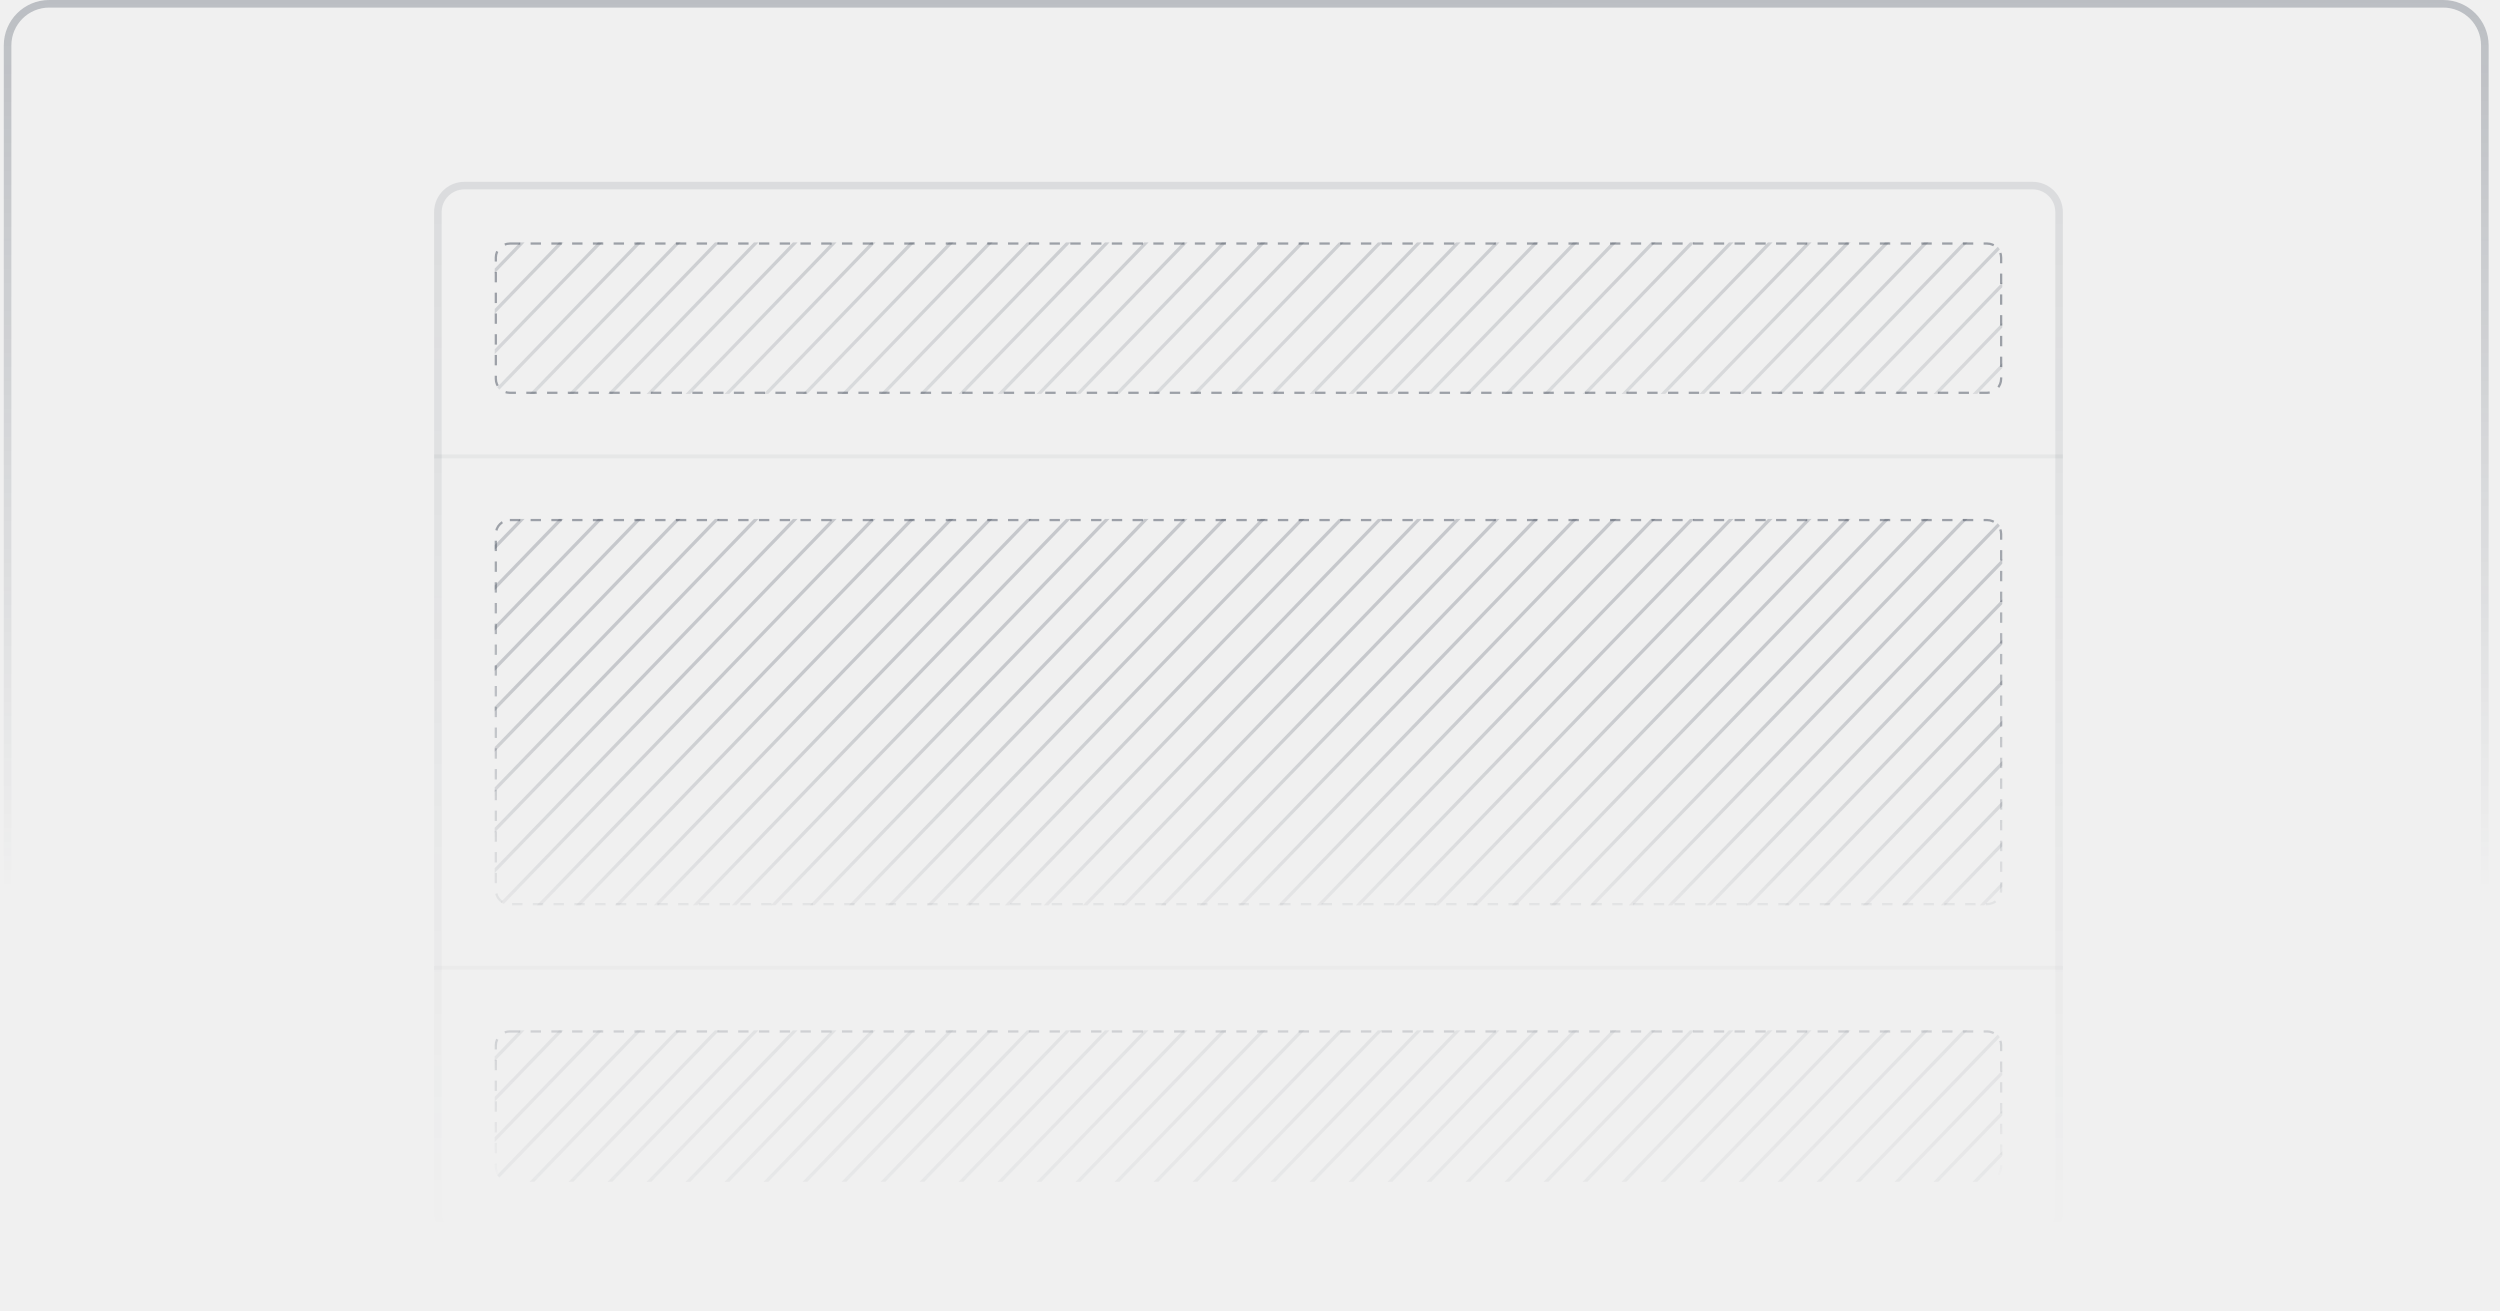
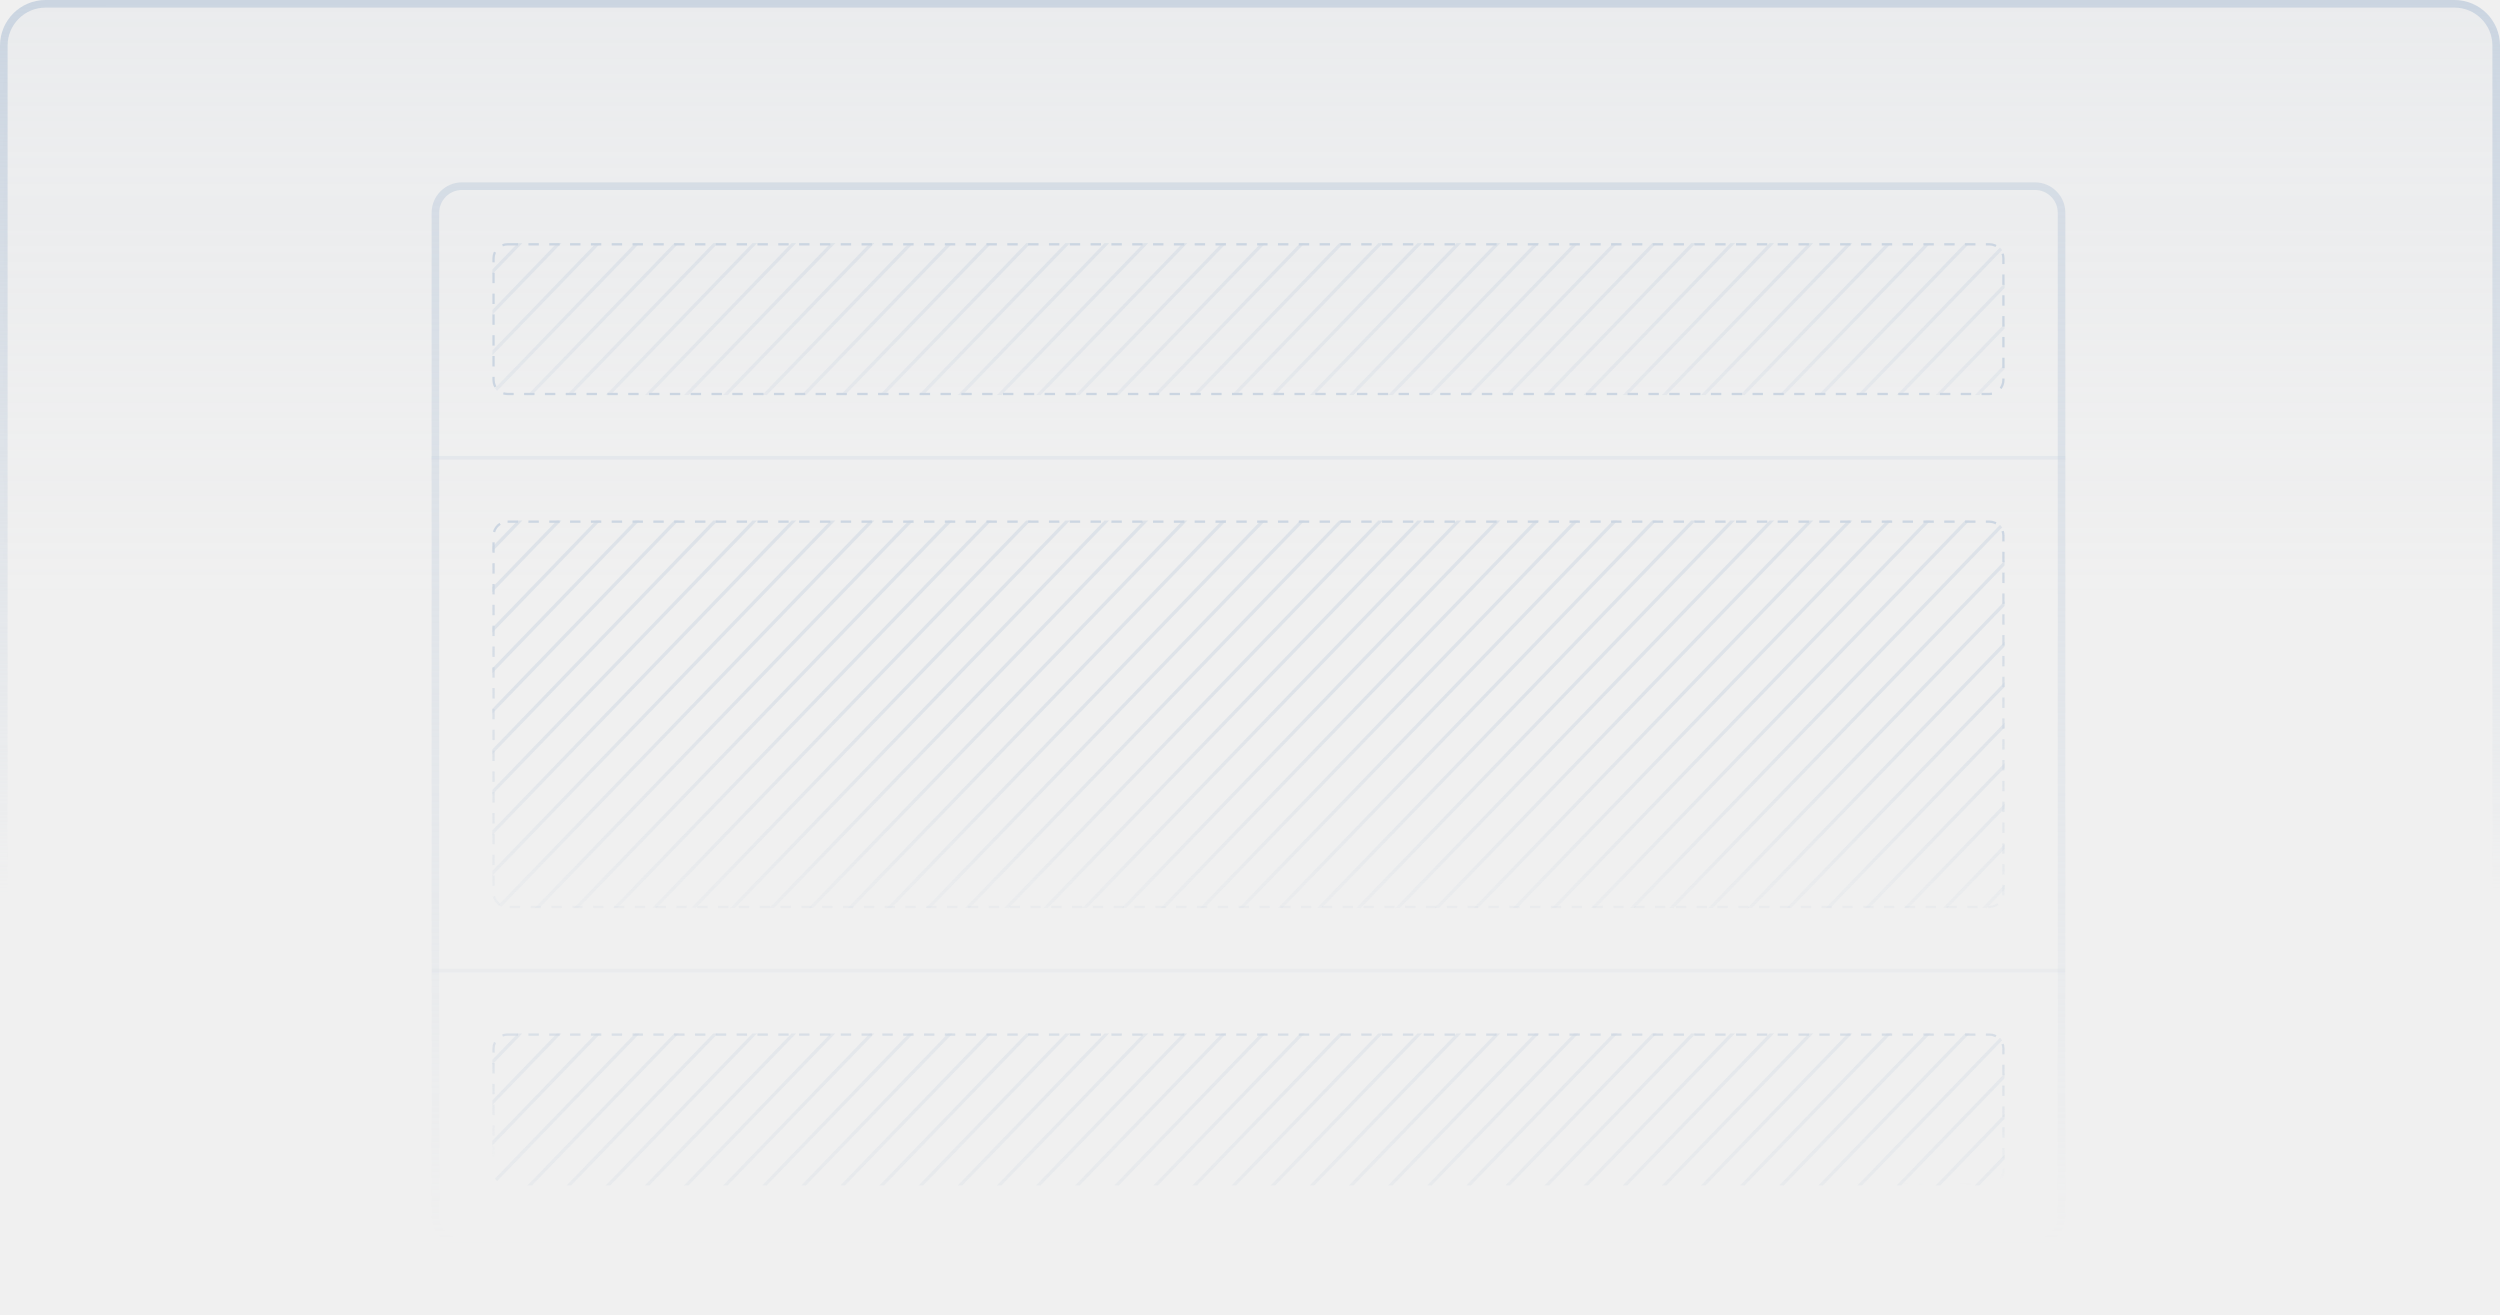
- <svg xmlns="http://www.w3.org/2000/svg" width="330" height="173" viewBox="0 0 330 173" fill="none">
-   <g clip-path="url(#clip0_889_19513)">
-     <rect x="1" y="0.5" width="327" height="172" rx="5.5" stroke="url(#paint0_linear_889_19513)" stroke-opacity="0.25" />
-     <g clip-path="url(#clip1_889_19513)">
-       <g clip-path="url(#clip2_889_19513)">
-         <path d="M-93.847 179.245L87.075 -8.105M-88.611 179.154L92.311 -8.197M-83.375 179.063L97.547 -8.288M-78.139 178.971L102.784 -8.38M-72.903 178.88L108.02 -8.471M-67.667 178.788L113.256 -8.562M-62.431 178.697L118.492 -8.654M-57.195 178.606L123.728 -8.745M-51.959 178.514L128.964 -8.837M-46.722 178.423L134.2 -8.928M-41.486 178.331L139.436 -9.019M-36.25 178.24L144.672 -9.111M-31.014 178.149L149.909 -9.202M-25.778 178.057L155.145 -9.294M-20.542 177.966L160.381 -9.385M-15.306 177.874L165.617 -9.476M-10.07 177.783L170.853 -9.568M-4.833 177.692L176.089 -9.659M0.403 177.6L181.325 -9.751M5.639 177.509L186.561 -9.842M10.875 177.417L191.797 -9.933M16.111 177.326L197.034 -10.025M21.347 177.235L202.27 -10.116M26.583 177.143L207.506 -10.208M31.819 177.052L212.742 -10.299M37.056 176.96L217.978 -10.39M42.292 176.869L223.214 -10.482M47.528 176.778L228.45 -10.573M52.764 176.686L233.686 -10.665M58 176.595L238.923 -10.756M63.236 176.503L244.159 -10.847M68.472 176.412L249.395 -10.939M73.708 176.321L254.631 -11.03M78.944 176.229L259.867 -11.122M84.18 176.138L265.103 -11.213M89.417 176.046L270.339 -11.304M94.653 175.955L275.575 -11.396M99.889 175.864L280.811 -11.487M105.125 175.772L286.048 -11.579M110.361 175.681L291.284 -11.67M115.597 175.589L296.52 -11.761M120.833 175.498L301.756 -11.853M126.069 175.407L306.992 -11.944M131.306 175.315L312.228 -12.036M136.542 175.224L317.464 -12.127M141.778 175.133L322.7 -12.218M147.014 175.041L327.936 -12.31M152.25 174.95L333.173 -12.401M157.486 174.858L338.409 -12.492M162.722 174.767L343.645 -12.584M167.958 174.676L348.881 -12.675M173.194 174.584L354.117 -12.767M178.431 174.493L359.353 -12.858M183.667 174.401L364.589 -12.95M188.903 174.31L369.825 -13.041M194.139 174.219L375.062 -13.132M199.375 174.127L380.298 -13.224M204.611 174.036L385.534 -13.315M209.847 173.944L390.77 -13.406M215.083 173.853L396.006 -13.498M220.319 173.762L401.242 -13.589M225.556 173.67L406.478 -13.681M230.792 173.579L411.714 -13.772M236.028 173.487L416.95 -13.864M241.264 173.396L422.187 -13.955M246.5 173.305L427.423 -14.046M251.736 173.213L432.659 -14.138M256.972 173.122L437.895 -14.229" stroke="url(#paint1_linear_889_19513)" stroke-opacity="0.2" stroke-width="0.436" />
+ <svg xmlns="http://www.w3.org/2000/svg" width="329" height="173" viewBox="0 0 329 173" fill="none">
+   <g clip-path="url(#clip0_993_3064)">
+     <rect x="0.5" y="0.5" width="328" height="172" rx="5.5" fill="url(#paint0_linear_993_3064)" fill-opacity="0.15" stroke="url(#paint1_linear_993_3064)" />
+     <g clip-path="url(#clip1_993_3064)">
+       <g clip-path="url(#clip2_993_3064)">
+         <path d="M-94.347 179.245L86.575 -8.105M-89.111 179.154L91.811 -8.197M-83.875 179.063L97.047 -8.288M-78.639 178.971L102.284 -8.38M-73.403 178.88L107.52 -8.471M-68.167 178.788L112.756 -8.562M-62.931 178.697L117.992 -8.654M-57.695 178.606L123.228 -8.745M-52.459 178.514L128.464 -8.837M-47.222 178.423L133.7 -8.928M-41.986 178.331L138.936 -9.019M-36.75 178.24L144.172 -9.111M-31.514 178.149L149.409 -9.202M-26.278 178.057L154.645 -9.294M-21.042 177.966L159.881 -9.385M-15.806 177.874L165.117 -9.476M-10.57 177.783L170.353 -9.568M-5.333 177.692L175.589 -9.659M-0.097 177.6L180.825 -9.751M5.139 177.509L186.061 -9.842M10.375 177.417L191.297 -9.933M15.611 177.326L196.534 -10.025M20.847 177.235L201.77 -10.116M26.083 177.143L207.006 -10.208M31.319 177.052L212.242 -10.299M36.556 176.96L217.478 -10.39M41.792 176.869L222.714 -10.482M47.028 176.778L227.95 -10.573M52.264 176.686L233.186 -10.665M57.5 176.595L238.423 -10.756M62.736 176.503L243.659 -10.847M67.972 176.412L248.895 -10.939M73.208 176.321L254.131 -11.03M78.444 176.229L259.367 -11.122M83.68 176.138L264.603 -11.213M88.917 176.046L269.839 -11.304M94.153 175.955L275.075 -11.396M99.389 175.864L280.311 -11.487M104.625 175.772L285.548 -11.579M109.861 175.681L290.784 -11.67M115.097 175.589L296.02 -11.761M120.333 175.498L301.256 -11.853M125.569 175.407L306.492 -11.944M130.806 175.315L311.728 -12.036M136.042 175.224L316.964 -12.127M141.278 175.133L322.2 -12.218M146.514 175.041L327.436 -12.31M151.75 174.95L332.673 -12.401M156.986 174.858L337.909 -12.492M162.222 174.767L343.145 -12.584M167.458 174.676L348.381 -12.675M172.694 174.584L353.617 -12.767M177.931 174.493L358.853 -12.858M183.167 174.401L364.089 -12.95M188.403 174.31L369.325 -13.041M193.639 174.219L374.562 -13.132M198.875 174.127L379.798 -13.224M204.111 174.036L385.034 -13.315M209.347 173.944L390.27 -13.406M214.583 173.853L395.506 -13.498M219.819 173.762L400.742 -13.589M225.056 173.67L405.978 -13.681M230.292 173.579L411.214 -13.772M235.528 173.487L416.45 -13.864M240.764 173.396L421.687 -13.955M246 173.305L426.923 -14.046M251.236 173.213L432.159 -14.138M256.472 173.122L437.395 -14.229" stroke="url(#paint2_linear_993_3064)" stroke-opacity="0.5" stroke-width="0.436" />
      </g>
-       <rect x="65.45" y="32.15" width="198.7" height="19.7" rx="1.85" stroke="#1E293B" stroke-opacity="0.4" stroke-width="0.3" stroke-dasharray="1.37 1.37" />
-       <rect x="57.3" y="60" width="215" height="0.5" fill="#1E293B" fill-opacity="0.05" />
-       <g clip-path="url(#clip3_889_19513)">
-         <path d="M-93.847 215.745L87.075 28.395M-88.611 215.654L92.311 28.303M-83.375 215.563L97.547 28.212M-78.139 215.471L102.784 28.12M-72.903 215.38L108.02 28.029M-67.667 215.288L113.256 27.938M-62.431 215.197L118.492 27.846M-57.195 215.106L123.728 27.755M-51.959 215.014L128.964 27.663M-46.722 214.923L134.2 27.572M-41.486 214.831L139.436 27.481M-36.25 214.74L144.672 27.389M-31.014 214.649L149.909 27.298M-25.778 214.557L155.145 27.206M-20.542 214.466L160.381 27.115M-15.306 214.374L165.617 27.024M-10.07 214.283L170.853 26.932M-4.833 214.192L176.089 26.841M0.403 214.1L181.325 26.749M5.639 214.009L186.561 26.658M10.875 213.917L191.797 26.567M16.111 213.826L197.034 26.475M21.347 213.735L202.27 26.384M26.583 213.643L207.506 26.292M31.819 213.552L212.742 26.201M37.056 213.46L217.978 26.11M42.292 213.369L223.214 26.018M47.528 213.278L228.45 25.927M52.764 213.186L233.686 25.835M58 213.095L238.923 25.744M63.236 213.003L244.159 25.653M68.472 212.912L249.395 25.561M73.708 212.821L254.631 25.47M78.944 212.729L259.867 25.378M84.18 212.638L265.103 25.287M89.417 212.546L270.339 25.196M94.653 212.455L275.575 25.104M99.889 212.364L280.811 25.013M105.125 212.272L286.048 24.921M110.361 212.181L291.284 24.83M115.597 212.089L296.52 24.739M120.833 211.998L301.756 24.647M126.069 211.907L306.992 24.556M131.306 211.815L312.228 24.465M136.542 211.724L317.464 24.373M141.778 211.633L322.7 24.282M147.014 211.541L327.936 24.19M152.25 211.45L333.173 24.099M157.486 211.358L338.409 24.008M162.722 211.267L343.645 23.916M167.958 211.176L348.881 23.825M173.194 211.084L354.117 23.733M178.431 210.993L359.353 23.642M183.667 210.901L364.589 23.55M188.903 210.81L369.825 23.459M194.139 210.719L375.062 23.368M199.375 210.627L380.298 23.276M204.611 210.536L385.534 23.185M209.847 210.444L390.77 23.093M215.083 210.353L396.006 23.002M220.319 210.262L401.242 22.911M225.556 210.17L406.478 22.819M230.792 210.079L411.714 22.728M236.028 209.987L416.95 22.637M241.264 209.896L422.187 22.545M246.5 209.805L427.423 22.454M251.736 209.713L432.659 22.362M256.972 209.622L437.895 22.271" stroke="url(#paint2_linear_889_19513)" stroke-opacity="0.2" stroke-width="0.436" />
+       <rect x="64.95" y="32.15" width="198.7" height="19.7" rx="1.85" stroke="#CBD5E1" stroke-width="0.3" stroke-dasharray="1.37 1.37" />
+       <rect x="56.8" y="60" width="215" height="0.5" fill="#CBD5E1" fill-opacity="0.32" />
+       <g clip-path="url(#clip3_993_3064)">
+         <path d="M-94.347 215.745L86.575 28.395M-89.111 215.654L91.811 28.303M-83.875 215.563L97.047 28.212M-78.639 215.471L102.284 28.12M-73.403 215.38L107.52 28.029M-68.167 215.288L112.756 27.938M-62.931 215.197L117.992 27.846M-57.695 215.106L123.228 27.755M-52.459 215.014L128.464 27.663M-47.222 214.923L133.7 27.572M-41.986 214.831L138.936 27.481M-36.75 214.74L144.172 27.389M-31.514 214.649L149.409 27.298M-26.278 214.557L154.645 27.206M-21.042 214.466L159.881 27.115M-15.806 214.374L165.117 27.024M-10.57 214.283L170.353 26.932M-5.333 214.192L175.589 26.841M-0.097 214.1L180.825 26.749M5.139 214.009L186.061 26.658M10.375 213.917L191.297 26.567M15.611 213.826L196.534 26.475M20.847 213.735L201.77 26.384M26.083 213.643L207.006 26.292M31.319 213.552L212.242 26.201M36.556 213.46L217.478 26.11M41.792 213.369L222.714 26.018M47.028 213.278L227.95 25.927M52.264 213.186L233.186 25.835M57.5 213.095L238.423 25.744M62.736 213.003L243.659 25.653M67.972 212.912L248.895 25.561M73.208 212.821L254.131 25.47M78.444 212.729L259.367 25.378M83.68 212.638L264.603 25.287M88.917 212.546L269.839 25.196M94.153 212.455L275.075 25.104M99.389 212.364L280.311 25.013M104.625 212.272L285.548 24.921M109.861 212.181L290.784 24.83M115.097 212.089L296.02 24.739M120.333 211.998L301.256 24.647M125.569 211.907L306.492 24.556M130.806 211.815L311.728 24.465M136.042 211.724L316.964 24.373M141.278 211.633L322.2 24.282M146.514 211.541L327.436 24.19M151.75 211.45L332.673 24.099M156.986 211.358L337.909 24.008M162.222 211.267L343.145 23.916M167.458 211.176L348.381 23.825M172.694 211.084L353.617 23.733M177.931 210.993L358.853 23.642M183.167 210.901L364.089 23.55M188.403 210.81L369.325 23.459M193.639 210.719L374.562 23.368M198.875 210.627L379.798 23.276M204.111 210.536L385.034 23.185M209.347 210.444L390.27 23.093M214.583 210.353L395.506 23.002M219.819 210.262L400.742 22.911M225.056 210.17L405.978 22.819M230.292 210.079L411.214 22.728M235.528 209.987L416.45 22.637M240.764 209.896L421.687 22.545M246 209.805L426.923 22.454M251.236 209.713L432.159 22.362M256.472 209.622L437.395 22.271" stroke="url(#paint3_linear_993_3064)" stroke-opacity="0.5" stroke-width="0.436" />
      </g>
-       <rect x="65.45" y="68.65" width="198.7" height="50.7" rx="1.85" stroke="url(#paint3_linear_889_19513)" stroke-opacity="0.4" stroke-width="0.3" stroke-dasharray="1.37 1.37" />
-       <rect opacity="0.5" x="57.3" y="127.5" width="215" height="0.5" fill="#1E293B" fill-opacity="0.05" />
-       <g opacity="0.4">
-         <g clip-path="url(#clip4_889_19513)">
-           <path d="M-93.847 283.245L87.075 95.894M-88.611 283.154L92.311 95.803M-83.375 283.063L97.547 95.712M-78.139 282.971L102.784 95.62M-72.903 282.88L108.02 95.529M-67.667 282.788L113.256 95.438M-62.431 282.697L118.492 95.346M-57.195 282.606L123.728 95.255M-51.959 282.514L128.964 95.163M-46.722 282.423L134.2 95.072M-41.486 282.331L139.436 94.981M-36.25 282.24L144.672 94.889M-31.014 282.149L149.909 94.798M-25.778 282.057L155.145 94.706M-20.542 281.966L160.381 94.615M-15.306 281.874L165.617 94.524M-10.07 281.783L170.853 94.432M-4.833 281.692L176.089 94.341M0.403 281.6L181.325 94.249M5.639 281.509L186.561 94.158M10.875 281.417L191.797 94.067M16.111 281.326L197.034 93.975M21.347 281.235L202.27 93.884M26.583 281.143L207.506 93.792M31.819 281.052L212.742 93.701M37.056 280.96L217.978 93.61M42.292 280.869L223.214 93.518M47.528 280.778L228.45 93.427M52.764 280.686L233.686 93.335M58 280.595L238.923 93.244M63.236 280.503L244.159 93.153M68.472 280.412L249.395 93.061M73.708 280.321L254.631 92.97M78.944 280.229L259.867 92.878M84.18 280.138L265.103 92.787M89.417 280.046L270.339 92.696M94.653 279.955L275.575 92.604M99.889 279.864L280.811 92.513M105.125 279.772L286.048 92.421M110.361 279.681L291.284 92.33M115.597 279.589L296.52 92.239M120.833 279.498L301.756 92.147M126.069 279.407L306.992 92.056M131.306 279.315L312.228 91.965M136.542 279.224L317.464 91.873M141.778 279.133L322.7 91.782M147.014 279.041L327.936 91.69M152.25 278.95L333.173 91.599M157.486 278.858L338.409 91.507M162.722 278.767L343.645 91.416M167.958 278.676L348.881 91.325M173.194 278.584L354.117 91.233M178.431 278.493L359.353 91.142M183.667 278.401L364.589 91.05M188.903 278.31L369.825 90.959M194.139 278.219L375.062 90.868M199.375 278.127L380.298 90.776M204.611 278.036L385.534 90.685M209.847 277.944L390.77 90.594M215.083 277.853L396.006 90.502M220.319 277.762L401.242 90.411M225.556 277.67L406.478 90.319M230.792 277.579L411.714 90.228M236.028 277.487L416.95 90.136M241.264 277.396L422.187 90.045M246.5 277.305L427.423 89.954M251.736 277.213L432.659 89.862M256.972 277.122L437.895 89.771" stroke="url(#paint4_linear_889_19513)" stroke-opacity="0.2" stroke-width="0.436" />
-         </g>
-         <rect x="65.45" y="136.15" width="198.7" height="19.7" rx="1.85" stroke="url(#paint5_linear_889_19513)" stroke-opacity="0.4" stroke-width="0.3" stroke-dasharray="1.37 1.37" />
+       <rect x="64.95" y="68.65" width="198.7" height="50.7" rx="1.85" stroke="url(#paint4_linear_993_3064)" stroke-width="0.3" stroke-dasharray="1.37 1.37" />
+       <rect opacity="0.5" x="56.8" y="127.5" width="215" height="0.5" fill="#CBD5E1" fill-opacity="0.32" />
+       <g clip-path="url(#clip4_993_3064)">
+         <path d="M-94.347 283.245L86.575 95.894M-89.111 283.154L91.811 95.803M-83.875 283.063L97.047 95.712M-78.639 282.971L102.284 95.62M-73.403 282.88L107.52 95.529M-68.167 282.788L112.756 95.438M-62.931 282.697L117.992 95.346M-57.695 282.606L123.228 95.255M-52.459 282.514L128.464 95.163M-47.222 282.423L133.7 95.072M-41.986 282.331L138.936 94.981M-36.75 282.24L144.172 94.889M-31.514 282.149L149.409 94.798M-26.278 282.057L154.645 94.706M-21.042 281.966L159.881 94.615M-15.806 281.874L165.117 94.523M-10.57 281.783L170.353 94.432M-5.333 281.692L175.589 94.341M-0.097 281.6L180.825 94.249M5.139 281.509L186.061 94.158M10.375 281.417L191.297 94.067M15.611 281.326L196.534 93.975M20.847 281.235L201.77 93.884M26.083 281.143L207.006 93.792M31.319 281.052L212.242 93.701M36.556 280.96L217.478 93.609M41.792 280.869L222.714 93.518M47.028 280.778L227.95 93.427M52.264 280.686L233.186 93.335M57.5 280.595L238.423 93.244M62.736 280.503L243.659 93.153M67.972 280.412L248.895 93.061M73.208 280.321L254.131 92.97M78.444 280.229L259.367 92.878M83.68 280.138L264.603 92.787M88.917 280.046L269.839 92.696M94.153 279.955L275.075 92.604M99.389 279.864L280.311 92.513M104.625 279.772L285.548 92.421M109.861 279.681L290.784 92.33M115.097 279.589L296.02 92.239M120.333 279.498L301.256 92.147M125.569 279.407L306.492 92.056M130.806 279.315L311.728 91.964M136.042 279.224L316.964 91.873M141.278 279.132L322.2 91.782M146.514 279.041L327.436 91.69M151.75 278.95L332.673 91.599M156.986 278.858L337.909 91.507M162.222 278.767L343.145 91.416M167.458 278.675L348.381 91.325M172.694 278.584L353.617 91.233M177.931 278.493L358.853 91.142M183.167 278.401L364.089 91.05M188.403 278.31L369.325 90.959M193.639 278.218L374.562 90.868M198.875 278.127L379.798 90.776M204.111 278.036L385.034 90.685M209.347 277.944L390.27 90.594M214.583 277.853L395.506 90.502M219.819 277.761L400.742 90.411M225.056 277.67L405.978 90.319M230.292 277.579L411.214 90.228M235.528 277.487L416.45 90.136M240.764 277.396L421.687 90.045M246 277.305L426.923 89.954M251.236 277.213L432.159 89.862M256.472 277.122L437.395 89.771" stroke="url(#paint5_linear_993_3064)" stroke-opacity="0.4" stroke-width="0.436" />
      </g>
+       <rect x="64.95" y="136.15" width="198.7" height="19.7" rx="1.85" stroke="url(#paint6_linear_993_3064)" stroke-opacity="0.7" stroke-width="0.3" stroke-dasharray="1.37 1.37" />
    </g>
-     <rect x="57.8" y="24.5" width="214" height="139" rx="3.5" stroke="url(#paint6_linear_889_19513)" stroke-opacity="0.1" />
+     <rect x="57.3" y="24.5" width="214" height="139" rx="3.5" stroke="url(#paint7_linear_993_3064)" stroke-opacity="0.7" />
  </g>
  <defs>
-     <linearGradient id="paint0_linear_889_19513" x1="164.5" y1="-1.02658e-07" x2="164.52" y2="117.577" gradientUnits="userSpaceOnUse">
-       <stop stop-color="#1E293B" />
-       <stop offset="1" stop-color="#1E293B" stop-opacity="0" />
+     <linearGradient id="paint0_linear_993_3064" x1="164.5" y1="0" x2="164.5" y2="78.709" gradientUnits="userSpaceOnUse">
+       <stop stop-color="#CBD5E1" />
+       <stop offset="1" stop-color="#CBD5E1" stop-opacity="0" />
    </linearGradient>
-     <linearGradient id="paint1_linear_889_19513" x1="166.963" y1="23.201" x2="166.991" y2="86.504" gradientUnits="userSpaceOnUse">
-       <stop stop-color="#1E293B" />
-       <stop offset="1" stop-color="#1E293B" stop-opacity="0" />
+     <linearGradient id="paint1_linear_993_3064" x1="164.5" y1="-1.02658e-07" x2="164.52" y2="117.577" gradientUnits="userSpaceOnUse">
+       <stop stop-color="#CBD5E1" />
+       <stop offset="1" stop-color="#CBD5E1" stop-opacity="0" />
    </linearGradient>
-     <linearGradient id="paint2_linear_889_19513" x1="167.129" y1="90.802" x2="166.925" y2="130.157" gradientUnits="userSpaceOnUse">
-       <stop stop-color="#1E293B" />
-       <stop offset="1" stop-color="#1E293B" stop-opacity="0" />
+     <linearGradient id="paint2_linear_993_3064" x1="166.463" y1="23.201" x2="166.491" y2="86.504" gradientUnits="userSpaceOnUse">
+       <stop stop-color="#CBD5E1" />
+       <stop offset="1" stop-color="#CBD5E1" stop-opacity="0" />
    </linearGradient>
-     <linearGradient id="paint3_linear_889_19513" x1="164.8" y1="68.5" x2="164.8" y2="119.5" gradientUnits="userSpaceOnUse">
-       <stop stop-color="#1E293B" />
-       <stop offset="1" stop-color="#1E293B" stop-opacity="0.16" />
+     <linearGradient id="paint3_linear_993_3064" x1="166.629" y1="90.802" x2="166.425" y2="130.157" gradientUnits="userSpaceOnUse">
+       <stop stop-color="#CBD5E1" />
+       <stop offset="1" stop-color="#CBD5E1" stop-opacity="0" />
    </linearGradient>
-     <linearGradient id="paint4_linear_889_19513" x1="166.963" y1="127.201" x2="166.991" y2="190.504" gradientUnits="userSpaceOnUse">
-       <stop stop-color="#1E293B" />
-       <stop offset="1" stop-color="#1E293B" stop-opacity="0" />
+     <linearGradient id="paint4_linear_993_3064" x1="164.3" y1="68.5" x2="164.3" y2="119.5" gradientUnits="userSpaceOnUse">
+       <stop stop-color="#CBD5E1" />
+       <stop offset="1" stop-color="#CBD5E1" stop-opacity="0.16" />
    </linearGradient>
-     <linearGradient id="paint5_linear_889_19513" x1="164.8" y1="136" x2="164.8" y2="156" gradientUnits="userSpaceOnUse">
-       <stop stop-color="#1E293B" />
-       <stop offset="1" stop-color="#1E293B" stop-opacity="0" />
+     <linearGradient id="paint5_linear_993_3064" x1="166.463" y1="127.201" x2="166.491" y2="190.504" gradientUnits="userSpaceOnUse">
+       <stop stop-color="#CBD5E1" />
+       <stop offset="1" stop-color="#CBD5E1" stop-opacity="0" />
    </linearGradient>
-     <linearGradient id="paint6_linear_889_19513" x1="164.8" y1="24" x2="164.8" y2="164" gradientUnits="userSpaceOnUse">
-       <stop stop-color="#1E293B" />
-       <stop offset="1" stop-color="#1E293B" stop-opacity="0" />
+     <linearGradient id="paint6_linear_993_3064" x1="164.3" y1="136" x2="164" y2="154.5" gradientUnits="userSpaceOnUse">
+       <stop stop-color="#CBD5E1" />
+       <stop offset="1" stop-color="#CBD5E1" stop-opacity="0" />
    </linearGradient>
-     <clipPath id="clip0_889_19513">
-       <rect width="329" height="173" fill="white" transform="translate(0.5)" />
+     <linearGradient id="paint7_linear_993_3064" x1="164.3" y1="24" x2="164.3" y2="164" gradientUnits="userSpaceOnUse">
+       <stop stop-color="#CBD5E1" />
+       <stop offset="1" stop-color="#CBD5E1" stop-opacity="0" />
+     </linearGradient>
+     <clipPath id="clip0_993_3064">
+       <rect width="329" height="173" fill="white" />
    </clipPath>
-     <clipPath id="clip1_889_19513">
-       <rect x="57.3" y="24" width="215" height="140" rx="4" fill="white" />
+     <clipPath id="clip1_993_3064">
+       <rect x="56.8" y="24" width="215" height="140" rx="4" fill="white" />
    </clipPath>
-     <clipPath id="clip2_889_19513">
-       <rect x="65.3" y="32" width="199" height="20" rx="2" fill="white" />
+     <clipPath id="clip2_993_3064">
+       <rect x="64.8" y="32" width="199" height="20" rx="2" fill="white" />
    </clipPath>
-     <clipPath id="clip3_889_19513">
-       <rect x="65.3" y="68.5" width="199" height="51" rx="2" fill="white" />
+     <clipPath id="clip3_993_3064">
+       <rect x="64.8" y="68.5" width="199" height="51" rx="2" fill="white" />
    </clipPath>
-     <clipPath id="clip4_889_19513">
-       <rect x="65.3" y="136" width="199" height="20" rx="2" fill="white" />
+     <clipPath id="clip4_993_3064">
+       <rect x="64.8" y="136" width="199" height="20" rx="2" fill="white" />
    </clipPath>
  </defs>
</svg>
